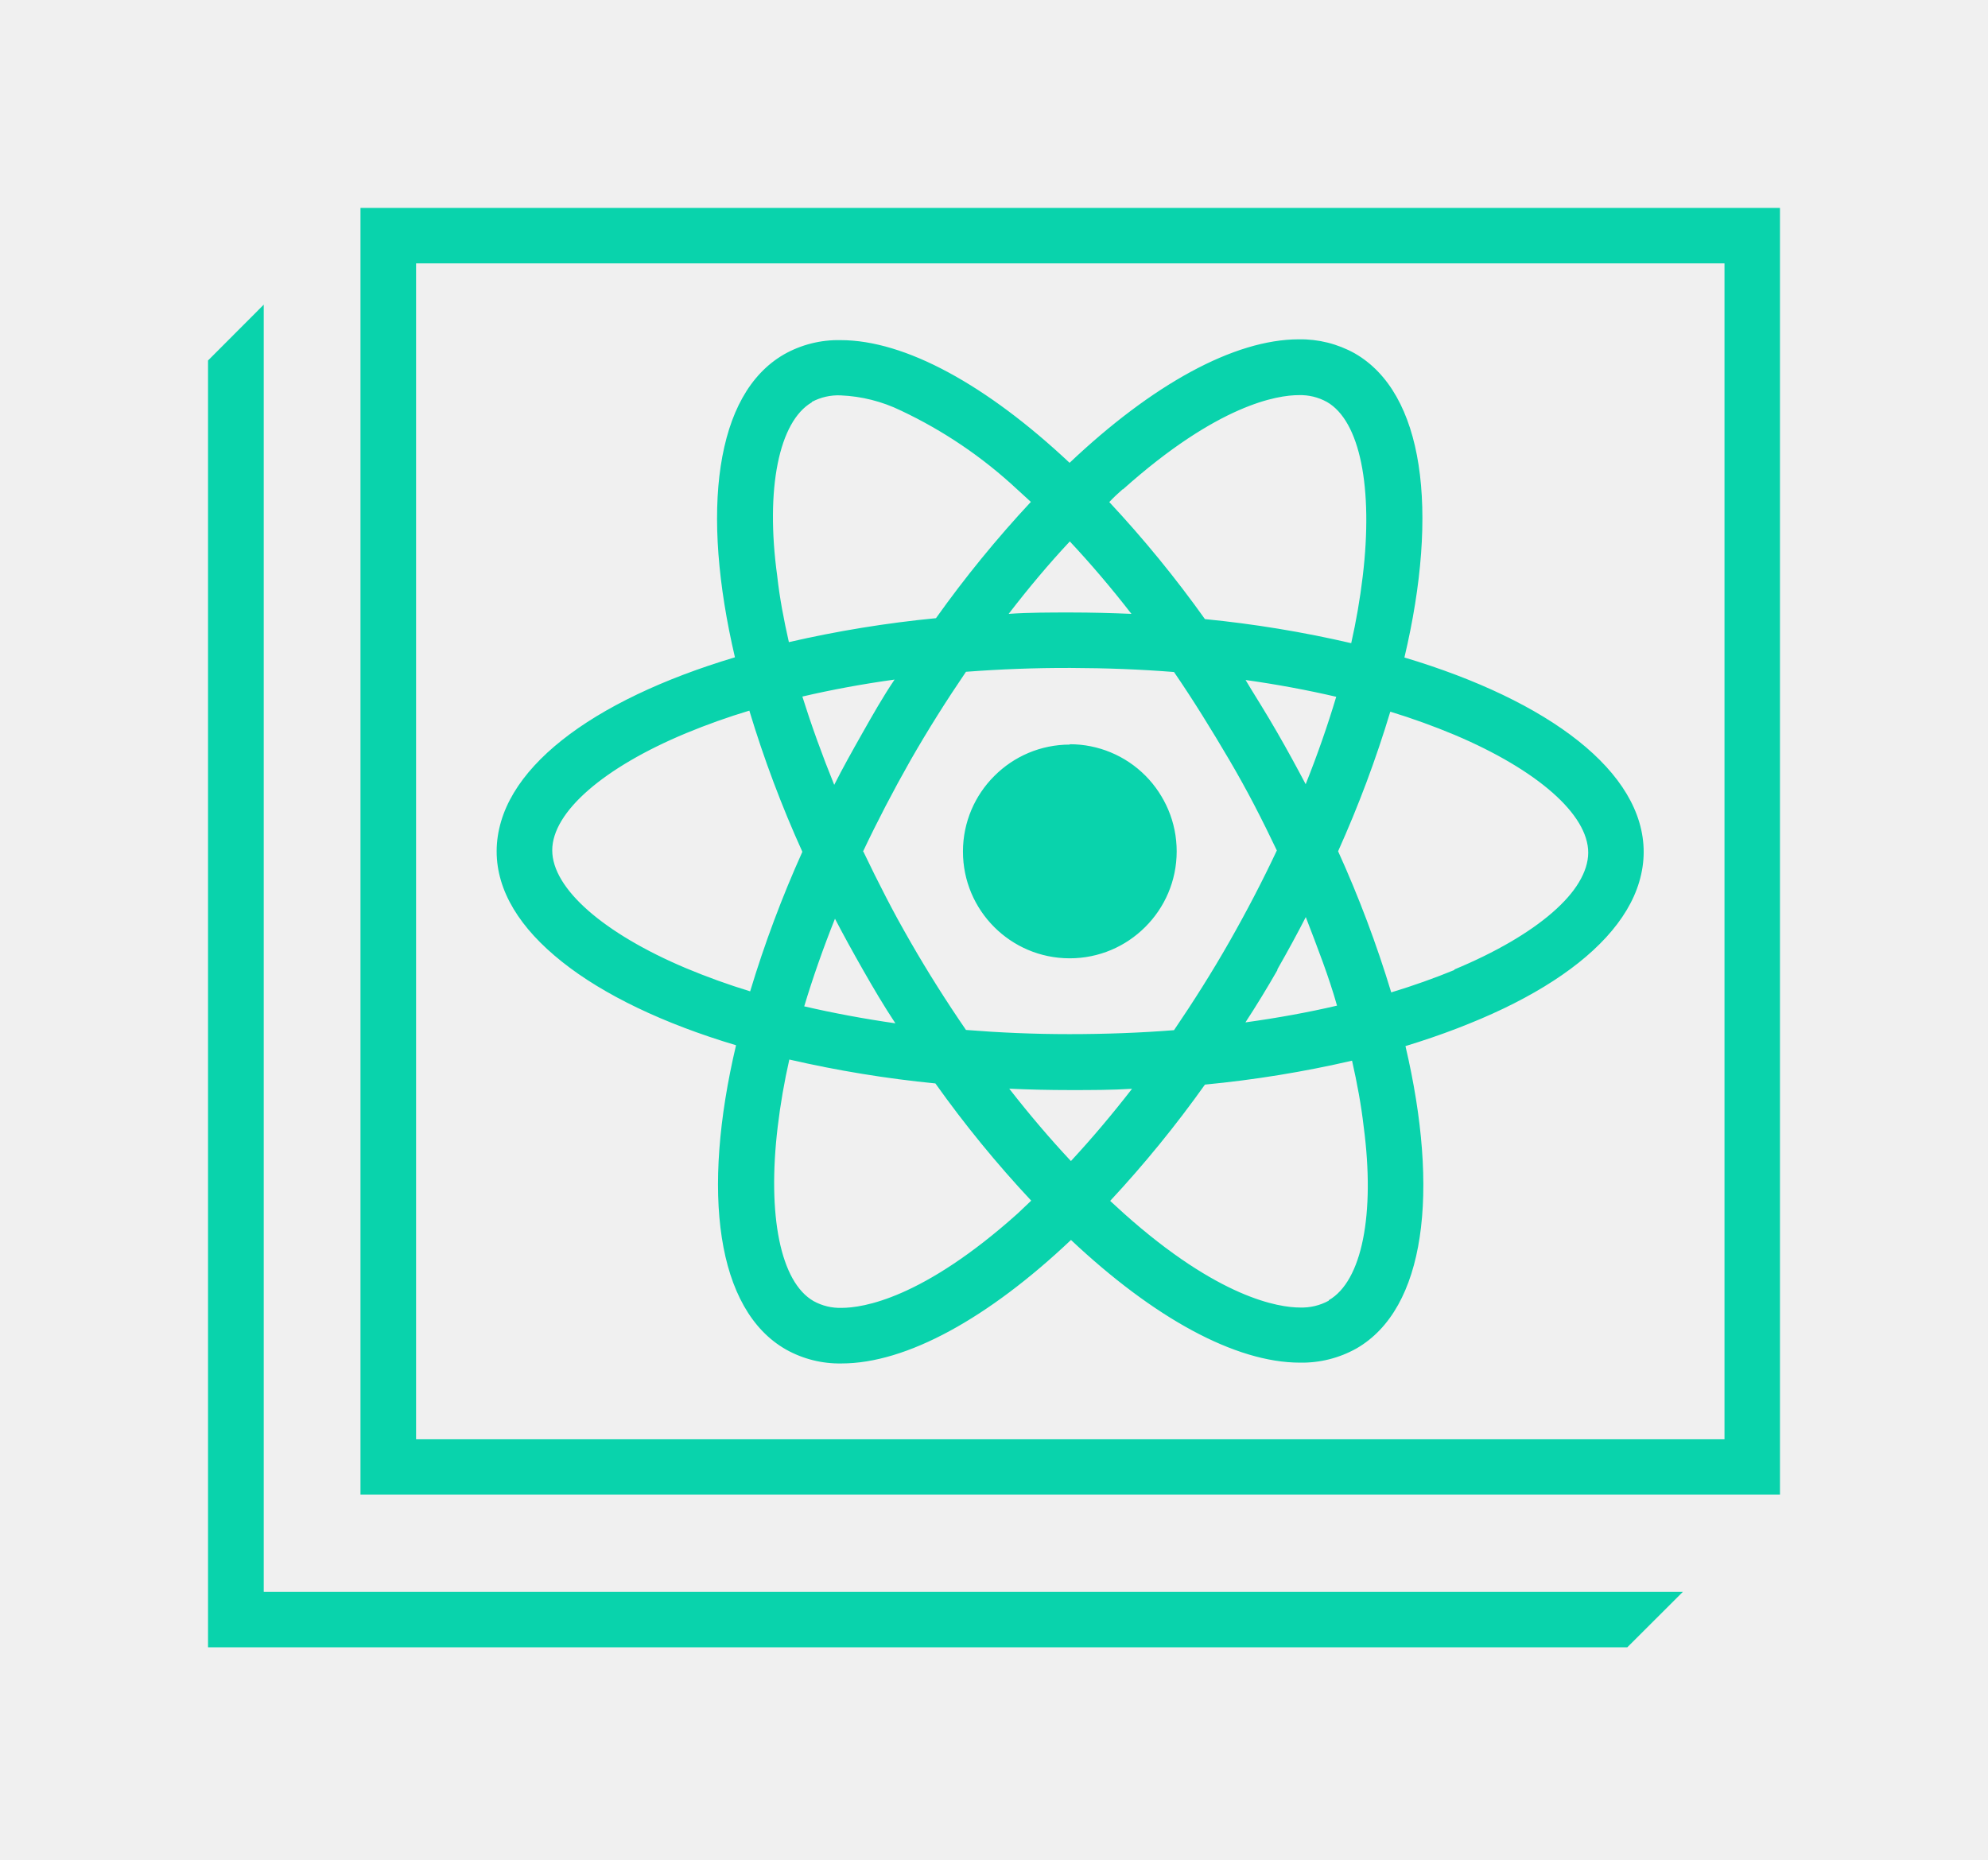
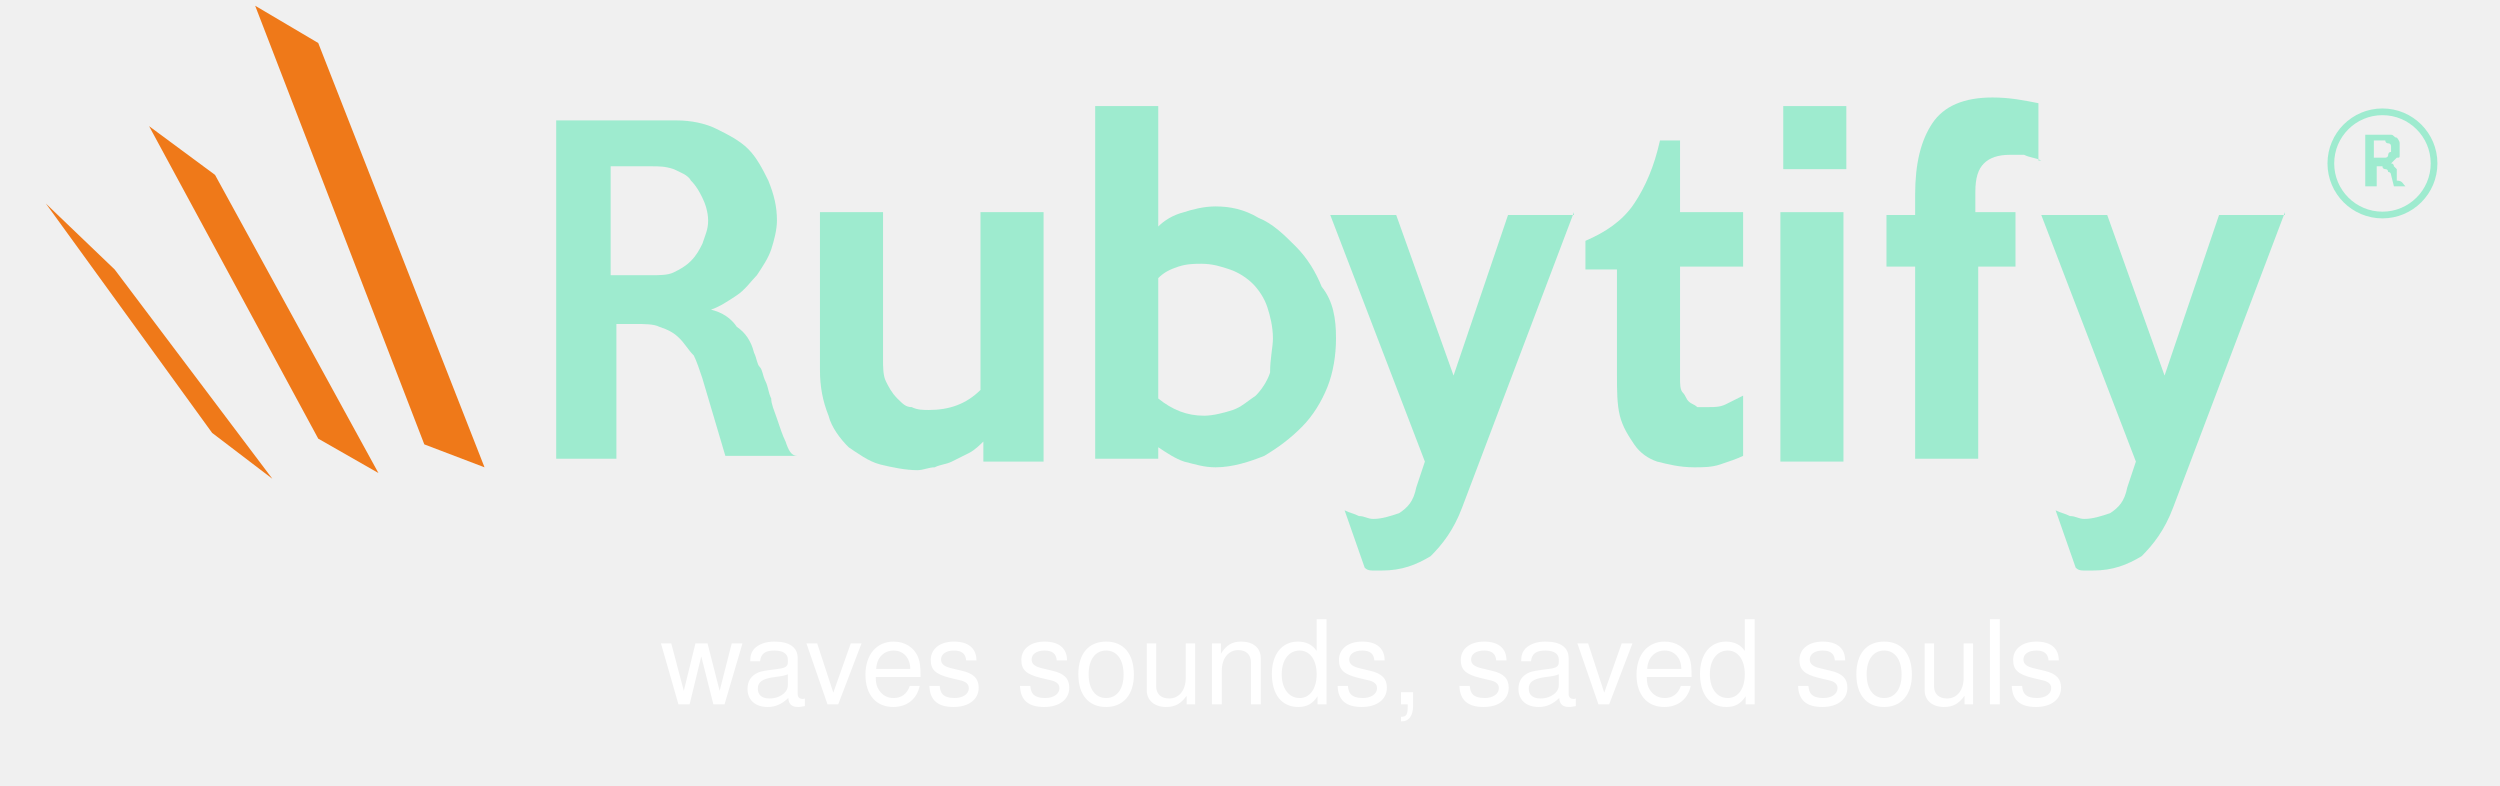
- <svg xmlns="http://www.w3.org/2000/svg" viewBox="0 0 170.96 159.93">
-   <defs>
-     <style>.cls-1{fill:#09d3ac;}</style>
-   </defs>
-   <path class="cls-1" d="M141.35,73.27c0-6.89-8.11-13-20.58-16.73,3-12.67,1.69-22.75-4.28-26.16a9.55,9.55,0,0,0-4.79-1.2c-5.57,0-12.61,3.89-19.72,10.62-7.11-6.68-14.13-10.55-19.69-10.55a9.46,9.46,0,0,0-4.86,1.22c-5.94,3.42-7.17,13.44-4.21,26.05-12.41,3.71-20.48,9.77-20.5,16.63s8.12,13,20.59,16.72c-3,12.68-1.7,22.75,4.28,26.16a9.41,9.41,0,0,0,4.78,1.2c5.58,0,12.62-3.89,19.73-10.62,7.1,6.68,14.12,10.55,19.69,10.55a9.59,9.59,0,0,0,4.86-1.22c5.94-3.42,7.16-13.44,4.21-26C133.27,86.18,141.34,80.12,141.35,73.27ZM96.56,42.06c8.19-7.33,13.31-8.12,15.13-8.12h0a4.71,4.71,0,0,1,2.42.58c2.86,1.63,4,7.38,3.09,15a56.73,56.73,0,0,1-1,5.79,97.7,97.7,0,0,0-12.58-2.07,98.47,98.47,0,0,0-8.24-10.08C95.75,42.79,96.15,42.42,96.56,42.06ZM71.77,78.94c.78,1.5,1.61,3,2.47,4.51S76,86.49,77,88c-2.71-.39-5.34-.88-7.84-1.46C69.86,84,70.75,81.5,71.77,78.94ZM69,59.9c2.53-.59,5.18-1.08,7.93-1.46-1,1.48-1.86,3-2.76,4.59s-1.69,3-2.46,4.52Q70.18,63.65,69,59.9Zm5.21,13.34q1.86-3.93,4.09-7.86c1.5-2.62,3.11-5.17,4.77-7.61,2.91-.22,5.91-.34,9-.33s6,.12,8.89.35c1.66,2.42,3.25,5,4.75,7.55s2.88,5.22,4.12,7.83c-1.23,2.62-2.6,5.25-4.08,7.85s-3.11,5.18-4.77,7.62c-2.91.23-5.91.34-9,.34s-6-.13-8.89-.36c-1.66-2.42-3.26-4.94-4.76-7.55S75.5,75.85,74.25,73.24Zm32.86-14.77c2.72.38,5.35.87,7.84,1.45-.74,2.47-1.62,5-2.64,7.55-.79-1.5-1.61-3-2.48-4.51S108,59.93,107.11,58.47Zm2.76,24.92q1.29-2.27,2.46-4.53c1,2.6,2,5.16,2.7,7.66-2.52.59-5.17,1.07-7.92,1.45Q108.52,85.75,109.87,83.39ZM92,46.56c1.8,1.92,3.57,4,5.3,6.23-1.71-.07-3.46-.12-5.23-.12s-3.58,0-5.33.12C88.45,50.57,90.2,48.48,92,46.56Zm-22.18-12A4.82,4.82,0,0,1,72.29,34a13.11,13.11,0,0,1,5.19,1.31,39.07,39.07,0,0,1,10,6.78l1.17,1.07a98.49,98.49,0,0,0-8.16,10,98.88,98.88,0,0,0-12.65,2.06c-.44-1.94-.8-3.84-1-5.67C65.8,42,67,36.24,69.81,34.6ZM64.53,85.26a58.75,58.75,0,0,1-5.54-2c-7.1-3-11.5-6.85-11.5-10.14S51.91,66,59,63.05a57.63,57.63,0,0,1,5.44-1.94A97.93,97.93,0,0,0,69,73.25,98.72,98.72,0,0,0,64.53,85.26Zm23,19.1c-8.19,7.33-13.31,8.11-15.14,8.11a4.69,4.69,0,0,1-2.42-.58c-2.86-1.63-4-7.38-3.09-15a56.07,56.07,0,0,1,1-5.78,99.51,99.51,0,0,0,12.58,2.06,97.17,97.17,0,0,0,8.24,10.08Zm4.57-4.51c-1.8-1.92-3.57-4-5.31-6.23,1.72.08,3.47.12,5.24.12s3.58,0,5.33-.11C95.63,95.85,93.87,97.93,92.09,99.85Zm22.18,12a4.82,4.82,0,0,1-2.48.59c-1.82,0-7-.8-15.16-8.1l-1.17-1.07a98.44,98.44,0,0,0,8.15-10,97,97,0,0,0,12.66-2.06c.44,1.94.79,3.84,1,5.67C118.27,104.42,117.12,110.18,114.27,111.81Zm10.8-28.44c-1.71.7-3.52,1.35-5.44,1.93a98.54,98.54,0,0,0-4.57-12.14,98.1,98.1,0,0,0,4.49-12,58.75,58.75,0,0,1,5.54,2c7.09,3,11.5,6.85,11.49,10.14S132.17,80.42,125.07,83.37ZM92,82.39a9.18,9.18,0,1,0-9.17-9.19A9.17,9.17,0,0,0,92,82.39ZM31,17.88V128.53H153.07V17.88ZM148.3,123.77H35.78V22.65H148.3Zm-85-33.9c-3,12.68-1.7,22.75,4.28,26.16a9.41,9.41,0,0,0,4.78,1.2c5.58,0,12.62-3.89,19.73-10.62,7.1,6.68,14.12,10.55,19.69,10.55a9.59,9.59,0,0,0,4.86-1.22c5.94-3.42,7.16-13.44,4.21-26,12.41-3.72,20.48-9.78,20.49-16.63s-8.11-13-20.58-16.73c3-12.67,1.69-22.75-4.28-26.16a9.55,9.55,0,0,0-4.79-1.2c-5.57,0-12.61,3.89-19.72,10.62-7.11-6.68-14.13-10.55-19.69-10.55a9.46,9.46,0,0,0-4.86,1.22c-5.94,3.42-7.17,13.44-4.21,26.05-12.41,3.71-20.48,9.77-20.5,16.63S50.84,86.13,63.31,89.87Zm24.21,14.49c-8.19,7.33-13.31,8.11-15.14,8.11a4.69,4.69,0,0,1-2.42-.58c-2.86-1.63-4-7.38-3.09-15a56.07,56.07,0,0,1,1-5.78,99.51,99.51,0,0,0,12.58,2.06,97.17,97.17,0,0,0,8.24,10.08Zm24.79-36.89c-.79-1.5-1.61-3-2.48-4.51s-1.8-3-2.72-4.49c2.72.38,5.35.87,7.84,1.45C114.21,62.39,113.33,64.92,112.31,67.47Zm2.72,19c-2.52.59-5.17,1.07-7.92,1.45q1.41-2.22,2.76-4.58t2.46-4.53C113.37,81.46,114.28,84,115,86.52Zm-5.21-13.35c-1.23,2.62-2.6,5.25-4.08,7.85s-3.11,5.18-4.77,7.62c-2.91.23-5.91.34-9,.34s-6-.13-8.89-.36c-1.66-2.42-3.26-4.94-4.76-7.55s-2.87-5.22-4.12-7.83q1.86-3.93,4.09-7.86c1.5-2.62,3.11-5.17,4.77-7.61,2.91-.22,5.91-.34,9-.33s6,.12,8.89.35c1.66,2.42,3.25,5,4.75,7.55S108.58,70.56,109.82,73.17ZM77,88c-2.71-.39-5.34-.88-7.84-1.46.74-2.46,1.63-5,2.65-7.55.78,1.5,1.61,3,2.47,4.51S76,86.49,77,88ZM74.21,63c-.87,1.5-1.69,3-2.46,4.52Q70.18,63.65,69,59.9c2.53-.59,5.18-1.08,7.93-1.46C76,59.92,75.11,61.45,74.21,63ZM92.09,99.85c-1.8-1.92-3.57-4-5.31-6.23,1.72.08,3.47.12,5.24.12s3.58,0,5.33-.11C95.63,95.85,93.87,97.93,92.09,99.85Zm22.18,12a4.82,4.82,0,0,1-2.48.59c-1.82,0-7-.8-15.16-8.1l-1.17-1.07a98.44,98.44,0,0,0,8.15-10,97,97,0,0,0,12.66-2.06c.44,1.94.79,3.84,1,5.67C118.27,104.42,117.12,110.18,114.27,111.81Zm5.28-50.66a58.75,58.75,0,0,1,5.54,2c7.09,3,11.5,6.85,11.49,10.14s-4.41,7.16-11.51,10.11c-1.71.7-3.52,1.35-5.44,1.93a98.54,98.54,0,0,0-4.57-12.14A98.1,98.1,0,0,0,119.55,61.15Zm-23-19.09c8.19-7.33,13.31-8.12,15.13-8.12h0a4.71,4.71,0,0,1,2.42.58c2.86,1.63,4,7.38,3.09,15a56.73,56.73,0,0,1-1,5.79,97.7,97.7,0,0,0-12.58-2.07,98.47,98.47,0,0,0-8.24-10.08C95.75,42.79,96.15,42.42,96.56,42.06ZM92,46.56c1.8,1.92,3.57,4,5.3,6.23-1.71-.07-3.46-.12-5.23-.12s-3.58,0-5.33.12C88.45,50.57,90.2,48.48,92,46.56Zm-22.18-12A4.82,4.82,0,0,1,72.29,34a13.11,13.11,0,0,1,5.19,1.31,39.07,39.07,0,0,1,10,6.78l1.17,1.07a98.49,98.49,0,0,0-8.16,10,98.88,98.88,0,0,0-12.65,2.06c-.44-1.94-.8-3.84-1-5.67C65.8,42,67,36.24,69.81,34.6ZM59,63.05a57.63,57.63,0,0,1,5.44-1.94A97.93,97.93,0,0,0,69,73.25a98.72,98.72,0,0,0-4.49,12,58.75,58.75,0,0,1-5.54-2c-7.1-3-11.5-6.85-11.5-10.14S51.91,66,59,63.05Zm33,1a9.18,9.18,0,1,0,9.17,9.19A9.17,9.17,0,0,0,92,64Zm0,0a9.18,9.18,0,1,0,9.17,9.19A9.17,9.17,0,0,0,92,64Zm0,0a9.18,9.18,0,1,0,9.17,9.19A9.17,9.17,0,0,0,92,64Zm49.35,9.24c0-6.89-8.11-13-20.58-16.73,3-12.67,1.69-22.75-4.28-26.16a9.55,9.55,0,0,0-4.79-1.2c-5.57,0-12.61,3.89-19.72,10.62-7.11-6.68-14.13-10.55-19.69-10.55a9.46,9.46,0,0,0-4.86,1.22c-5.94,3.42-7.17,13.44-4.21,26.05-12.41,3.71-20.48,9.77-20.5,16.63s8.12,13,20.59,16.72c-3,12.68-1.7,22.75,4.28,26.16a9.41,9.41,0,0,0,4.78,1.2c5.58,0,12.62-3.89,19.73-10.62,7.1,6.68,14.12,10.55,19.69,10.55a9.59,9.59,0,0,0,4.86-1.22c5.94-3.42,7.16-13.44,4.21-26C133.27,86.18,141.34,80.12,141.35,73.27ZM96.56,42.06c8.19-7.33,13.31-8.12,15.13-8.12h0a4.71,4.71,0,0,1,2.42.58c2.86,1.63,4,7.38,3.09,15a56.73,56.73,0,0,1-1,5.79,97.7,97.7,0,0,0-12.58-2.07,98.47,98.47,0,0,0-8.24-10.08C95.75,42.79,96.15,42.42,96.56,42.06ZM71.77,78.94c.78,1.5,1.61,3,2.47,4.51S76,86.49,77,88c-2.71-.39-5.34-.88-7.84-1.46C69.86,84,70.75,81.5,71.77,78.94ZM69,59.9c2.53-.59,5.18-1.08,7.93-1.46-1,1.48-1.86,3-2.76,4.59s-1.69,3-2.46,4.52Q70.18,63.65,69,59.9Zm5.21,13.34q1.86-3.93,4.09-7.86c1.5-2.62,3.11-5.17,4.77-7.61,2.91-.22,5.91-.34,9-.33s6,.12,8.89.35c1.66,2.42,3.25,5,4.75,7.55s2.88,5.22,4.12,7.83c-1.23,2.62-2.6,5.25-4.08,7.85s-3.11,5.18-4.77,7.62c-2.91.23-5.91.34-9,.34s-6-.13-8.89-.36c-1.66-2.42-3.26-4.94-4.76-7.55S75.5,75.85,74.25,73.24Zm32.86-14.77c2.72.38,5.35.87,7.84,1.45-.74,2.47-1.62,5-2.64,7.55-.79-1.5-1.61-3-2.48-4.51S108,59.93,107.11,58.47Zm2.76,24.92q1.29-2.27,2.46-4.53c1,2.6,2,5.16,2.7,7.66-2.52.59-5.17,1.07-7.92,1.45Q108.52,85.75,109.87,83.39ZM92,46.56c1.8,1.92,3.57,4,5.3,6.23-1.71-.07-3.46-.12-5.23-.12s-3.58,0-5.33.12C88.45,50.57,90.2,48.48,92,46.56Zm-22.18-12A4.82,4.82,0,0,1,72.29,34a13.11,13.11,0,0,1,5.19,1.31,39.07,39.07,0,0,1,10,6.78l1.17,1.07a98.49,98.49,0,0,0-8.16,10,98.88,98.88,0,0,0-12.65,2.06c-.44-1.94-.8-3.84-1-5.67C65.8,42,67,36.24,69.81,34.6ZM64.53,85.26a58.75,58.75,0,0,1-5.54-2c-7.1-3-11.5-6.85-11.5-10.14S51.91,66,59,63.05a57.63,57.63,0,0,1,5.44-1.94A97.93,97.93,0,0,0,69,73.25,98.72,98.72,0,0,0,64.53,85.26Zm23,19.1c-8.19,7.33-13.31,8.11-15.14,8.11a4.69,4.69,0,0,1-2.42-.58c-2.86-1.63-4-7.38-3.09-15a56.07,56.07,0,0,1,1-5.78,99.51,99.51,0,0,0,12.58,2.06,97.17,97.17,0,0,0,8.24,10.08Zm4.57-4.51c-1.8-1.92-3.57-4-5.31-6.23,1.72.08,3.47.12,5.24.12s3.58,0,5.33-.11C95.63,95.85,93.87,97.93,92.09,99.85Zm22.18,12a4.82,4.82,0,0,1-2.48.59c-1.82,0-7-.8-15.16-8.1l-1.17-1.07a98.44,98.44,0,0,0,8.15-10,97,97,0,0,0,12.66-2.06c.44,1.94.79,3.84,1,5.67C118.27,104.42,117.12,110.18,114.27,111.81Zm10.8-28.44c-1.71.7-3.52,1.35-5.44,1.93a98.54,98.54,0,0,0-4.57-12.14,98.1,98.1,0,0,0,4.49-12,58.75,58.75,0,0,1,5.54,2c7.09,3,11.5,6.85,11.49,10.14S132.17,80.42,125.07,83.37ZM92,82.39a9.18,9.18,0,1,0-9.17-9.19A9.17,9.17,0,0,0,92,82.39Zm-69.32,54.5V26.2L17.89,31V141.66H139.94l4.78-4.77Z" />
+ <svg xmlns="http://www.w3.org/2000/svg" version="1.1" id="Soundcloud" x="0px" y="0px" viewBox="0 0 87.2 27.4" style="enable-background:new 0 0 87.2 27.4;" xml:space="preserve">
+   <style type="text/css">
+ 	.st0{fill:#9EEBCF;}
+ 	.st1{fill:#EF7919;}
+ 	.st2{fill:none;stroke:#9EEBCF;stroke-width:0.234;stroke-miterlimit:10;}
+ 	.st3{fill:#FFFFFF;}
+ 	.st4{font-family:'Helvetica';}
+ 	.st5{font-size:4.065px;}
+ </style>
+   <path class="st0" d="M36.5,16.1h-2.2v-0.7c-0.1,0.1-0.3,0.3-0.5,0.4c-0.2,0.1-0.4,0.2-0.6,0.3c-0.2,0.1-0.4,0.1-0.6,0.2  c-0.2,0-0.4,0.1-0.6,0.1c-0.4,0-0.9-0.1-1.3-0.2s-0.8-0.4-1.1-0.6c-0.3-0.3-0.6-0.7-0.7-1.1c-0.2-0.5-0.3-1-0.3-1.6V7.4h2.2v5.1  c0,0.3,0,0.6,0.1,0.8c0.1,0.2,0.2,0.4,0.4,0.6c0.2,0.2,0.3,0.3,0.5,0.3c0.2,0.1,0.4,0.1,0.6,0.1c0.7,0,1.3-0.2,1.8-0.7V7.4h2.2V16.1  z" />
+   <path class="st0" d="M46.6,11.8c0,0.6-0.1,1.2-0.3,1.7c-0.2,0.5-0.5,1-0.9,1.4c-0.4,0.4-0.8,0.7-1.3,1c-0.5,0.2-1.1,0.4-1.7,0.4  c-0.4,0-0.7-0.1-1.1-0.2c-0.3-0.1-0.6-0.3-0.9-0.5v0.4h-2.2V3.7h2.2l0,4.2c0.2-0.2,0.5-0.4,0.9-0.5c0.3-0.1,0.7-0.2,1.1-0.2  c0.5,0,1,0.1,1.5,0.4c0.5,0.2,0.9,0.6,1.3,1c0.4,0.4,0.7,0.9,0.9,1.4C46.5,10.5,46.6,11.1,46.6,11.8z M44.4,11.8  c0-0.4-0.1-0.8-0.2-1.1c-0.1-0.3-0.3-0.6-0.5-0.8c-0.2-0.2-0.5-0.4-0.8-0.5c-0.3-0.1-0.6-0.2-1-0.2c-0.2,0-0.5,0-0.8,0.1  c-0.3,0.1-0.5,0.2-0.7,0.4v4.2c0.5,0.4,1,0.6,1.6,0.6c0.3,0,0.7-0.1,1-0.2c0.3-0.1,0.5-0.3,0.8-0.5c0.2-0.2,0.4-0.5,0.5-0.8  C44.3,12.5,44.4,12.1,44.4,11.8z" />
+   <path class="st0" d="M64.4,5.9h-2.2V3.7h2.2V5.9z M64.3,16.1h-2.2V7.4h2.2V16.1z" />
+   <path class="st0" d="M60.8,15.9c-0.2,0.1-0.5,0.2-0.8,0.3c-0.3,0.1-0.6,0.1-0.9,0.1c-0.5,0-0.9-0.1-1.3-0.2  c-0.3-0.1-0.6-0.3-0.8-0.6c-0.2-0.3-0.4-0.6-0.5-1c-0.1-0.4-0.1-0.9-0.1-1.4V9.4h-1.1v-1C56,8.1,56.6,7.7,57,7.1  c0.4-0.6,0.7-1.3,0.9-2.2h0.7v2.5h2.2v1.9h-2.2v3.9c0,0.2,0,0.4,0.1,0.5c0.1,0.1,0.1,0.2,0.2,0.3c0.1,0.1,0.2,0.1,0.3,0.2  c0.1,0,0.2,0,0.4,0c0.2,0,0.4,0,0.6-0.1c0.2-0.1,0.4-0.2,0.6-0.3V15.9z" />
+   <path class="st0" d="M54.9,7.4l-3.9,10.3c-0.3,0.8-0.7,1.3-1.1,1.7c-0.5,0.3-1,0.5-1.7,0.5c-0.1,0-0.2,0-0.3,0c-0.1,0-0.2,0-0.3-0.1  l-0.7-2c0.2,0.1,0.3,0.1,0.5,0.2c0.2,0,0.3,0.1,0.5,0.1c0.3,0,0.6-0.1,0.9-0.2c0.3-0.2,0.5-0.4,0.6-0.9l0.3-0.9l-3.3-8.6h2.3l2,5.6  l1.9-5.6H54.9z" />
+   <path class="st0" d="M71.2,5.6c-0.2-0.1-0.4-0.1-0.6-0.2c-0.2,0-0.3,0-0.5,0c-0.4,0-0.7,0.1-0.9,0.3c-0.2,0.2-0.3,0.5-0.3,1v0.7h1.4  v1.9H69v6.7h-2.2V9.3h-1V7.5h1V6.8c0-1.1,0.2-1.9,0.6-2.5c0.4-0.6,1.1-0.9,2.1-0.9c0.6,0,1.1,0.1,1.6,0.2V5.6z" />
+   <path class="st0" d="M79.7,7.4l-3.9,10.3c-0.3,0.8-0.7,1.3-1.1,1.7c-0.5,0.3-1,0.5-1.7,0.5c-0.1,0-0.2,0-0.3,0c-0.1,0-0.2,0-0.3-0.1  l-0.7-2c0.2,0.1,0.3,0.1,0.5,0.2c0.2,0,0.3,0.1,0.5,0.1c0.3,0,0.6-0.1,0.9-0.2c0.3-0.2,0.5-0.4,0.6-0.9l0.3-0.9l-3.3-8.6h2.3l2,5.6  l1.9-5.6H79.7z" />
+   <g>
+     <polygon class="st1" points="16.9,16.3 14.8,15.5 8.9,0.2 11.1,1.5  " />
+   </g>
+   <g>
+     <polygon class="st1" points="13.2,16.5 11.1,15.3 5.2,4.4 7.5,6.1  " />
+   </g>
+   <g>
+     <polygon class="st1" points="9.5,16.7 7.4,15.1 1.6,7.1 4,9.4  " />
+   </g>
+   <path class="st0" d="M27.4,15.4c-0.1-0.2-0.2-0.5-0.3-0.8c-0.1-0.3-0.2-0.5-0.2-0.7c-0.1-0.2-0.1-0.4-0.2-0.6s-0.1-0.4-0.2-0.5  s-0.1-0.3-0.2-0.5c-0.1-0.4-0.3-0.7-0.6-0.9c-0.2-0.3-0.5-0.5-0.9-0.6c0.3-0.1,0.6-0.3,0.9-0.5c0.3-0.2,0.5-0.5,0.7-0.7  c0.2-0.3,0.4-0.6,0.5-0.9c0.1-0.3,0.2-0.7,0.2-1c0-0.5-0.1-0.9-0.3-1.4c-0.2-0.4-0.4-0.8-0.7-1.1c-0.3-0.3-0.7-0.5-1.1-0.7  c-0.4-0.2-0.9-0.3-1.4-0.3l-2.1,0v0h-2.1V16h2.1v-4.7h0.6c0.4,0,0.7,0,0.9,0.1c0.3,0.1,0.5,0.2,0.7,0.4c0.2,0.2,0.3,0.4,0.5,0.6  c0.1,0.2,0.2,0.5,0.3,0.8l0.8,2.7h2.5C27.6,15.9,27.5,15.7,27.4,15.4z M24.5,8.5c-0.1,0.2-0.2,0.4-0.4,0.6c-0.2,0.2-0.4,0.3-0.6,0.4  c-0.2,0.1-0.5,0.1-0.8,0.1h-1.4V5.8h1.4c0.3,0,0.5,0,0.8,0.1c0.2,0.1,0.5,0.2,0.6,0.4c0.2,0.2,0.3,0.4,0.4,0.6  c0.1,0.2,0.2,0.5,0.2,0.8S24.6,8.2,24.5,8.5z" />
+   <g>
+     <g>
+       <path class="st0" d="M83.9,6.5h-0.4l-0.1-0.4c0,0,0-0.1-0.1-0.1c0,0,0-0.1-0.1-0.1c0,0-0.1,0-0.1-0.1c0,0-0.1,0-0.1,0h-0.1v0.7    h-0.4V4.7l0.7,0c0.1,0,0.2,0,0.2,0c0.1,0,0.1,0.1,0.2,0.1c0,0,0.1,0.1,0.1,0.2c0,0.1,0,0.1,0,0.2c0,0.1,0,0.1,0,0.2    c0,0.1,0,0.1-0.1,0.1c0,0-0.1,0.1-0.1,0.1c0,0-0.1,0.1-0.1,0.1c0.1,0,0.1,0.1,0.1,0.1c0,0,0.1,0.1,0.1,0.1c0,0,0,0.1,0,0.1    c0,0,0,0.1,0,0.1c0,0,0,0.1,0,0.1c0,0,0,0.1,0,0.1C83.8,6.3,83.8,6.4,83.9,6.5C83.9,6.4,83.9,6.5,83.9,6.5z M83.4,5.2    c0,0,0-0.1,0-0.1c0,0,0-0.1-0.1-0.1c0,0-0.1,0-0.1-0.1c0,0-0.1,0-0.1,0h-0.3v0.6h0.3c0,0,0.1,0,0.1,0c0,0,0.1,0,0.1-0.1    c0,0,0-0.1,0.1-0.1C83.4,5.3,83.4,5.3,83.4,5.2z" />
+     </g>
+   </g>
+   <circle class="st2" cx="83.1" cy="5.7" r="1.8" />
+   <text transform="matrix(1 0 0 1 23.0227 24.566)" class="st3 st4 st5">waves sounds, saved souls</text>
</svg>
